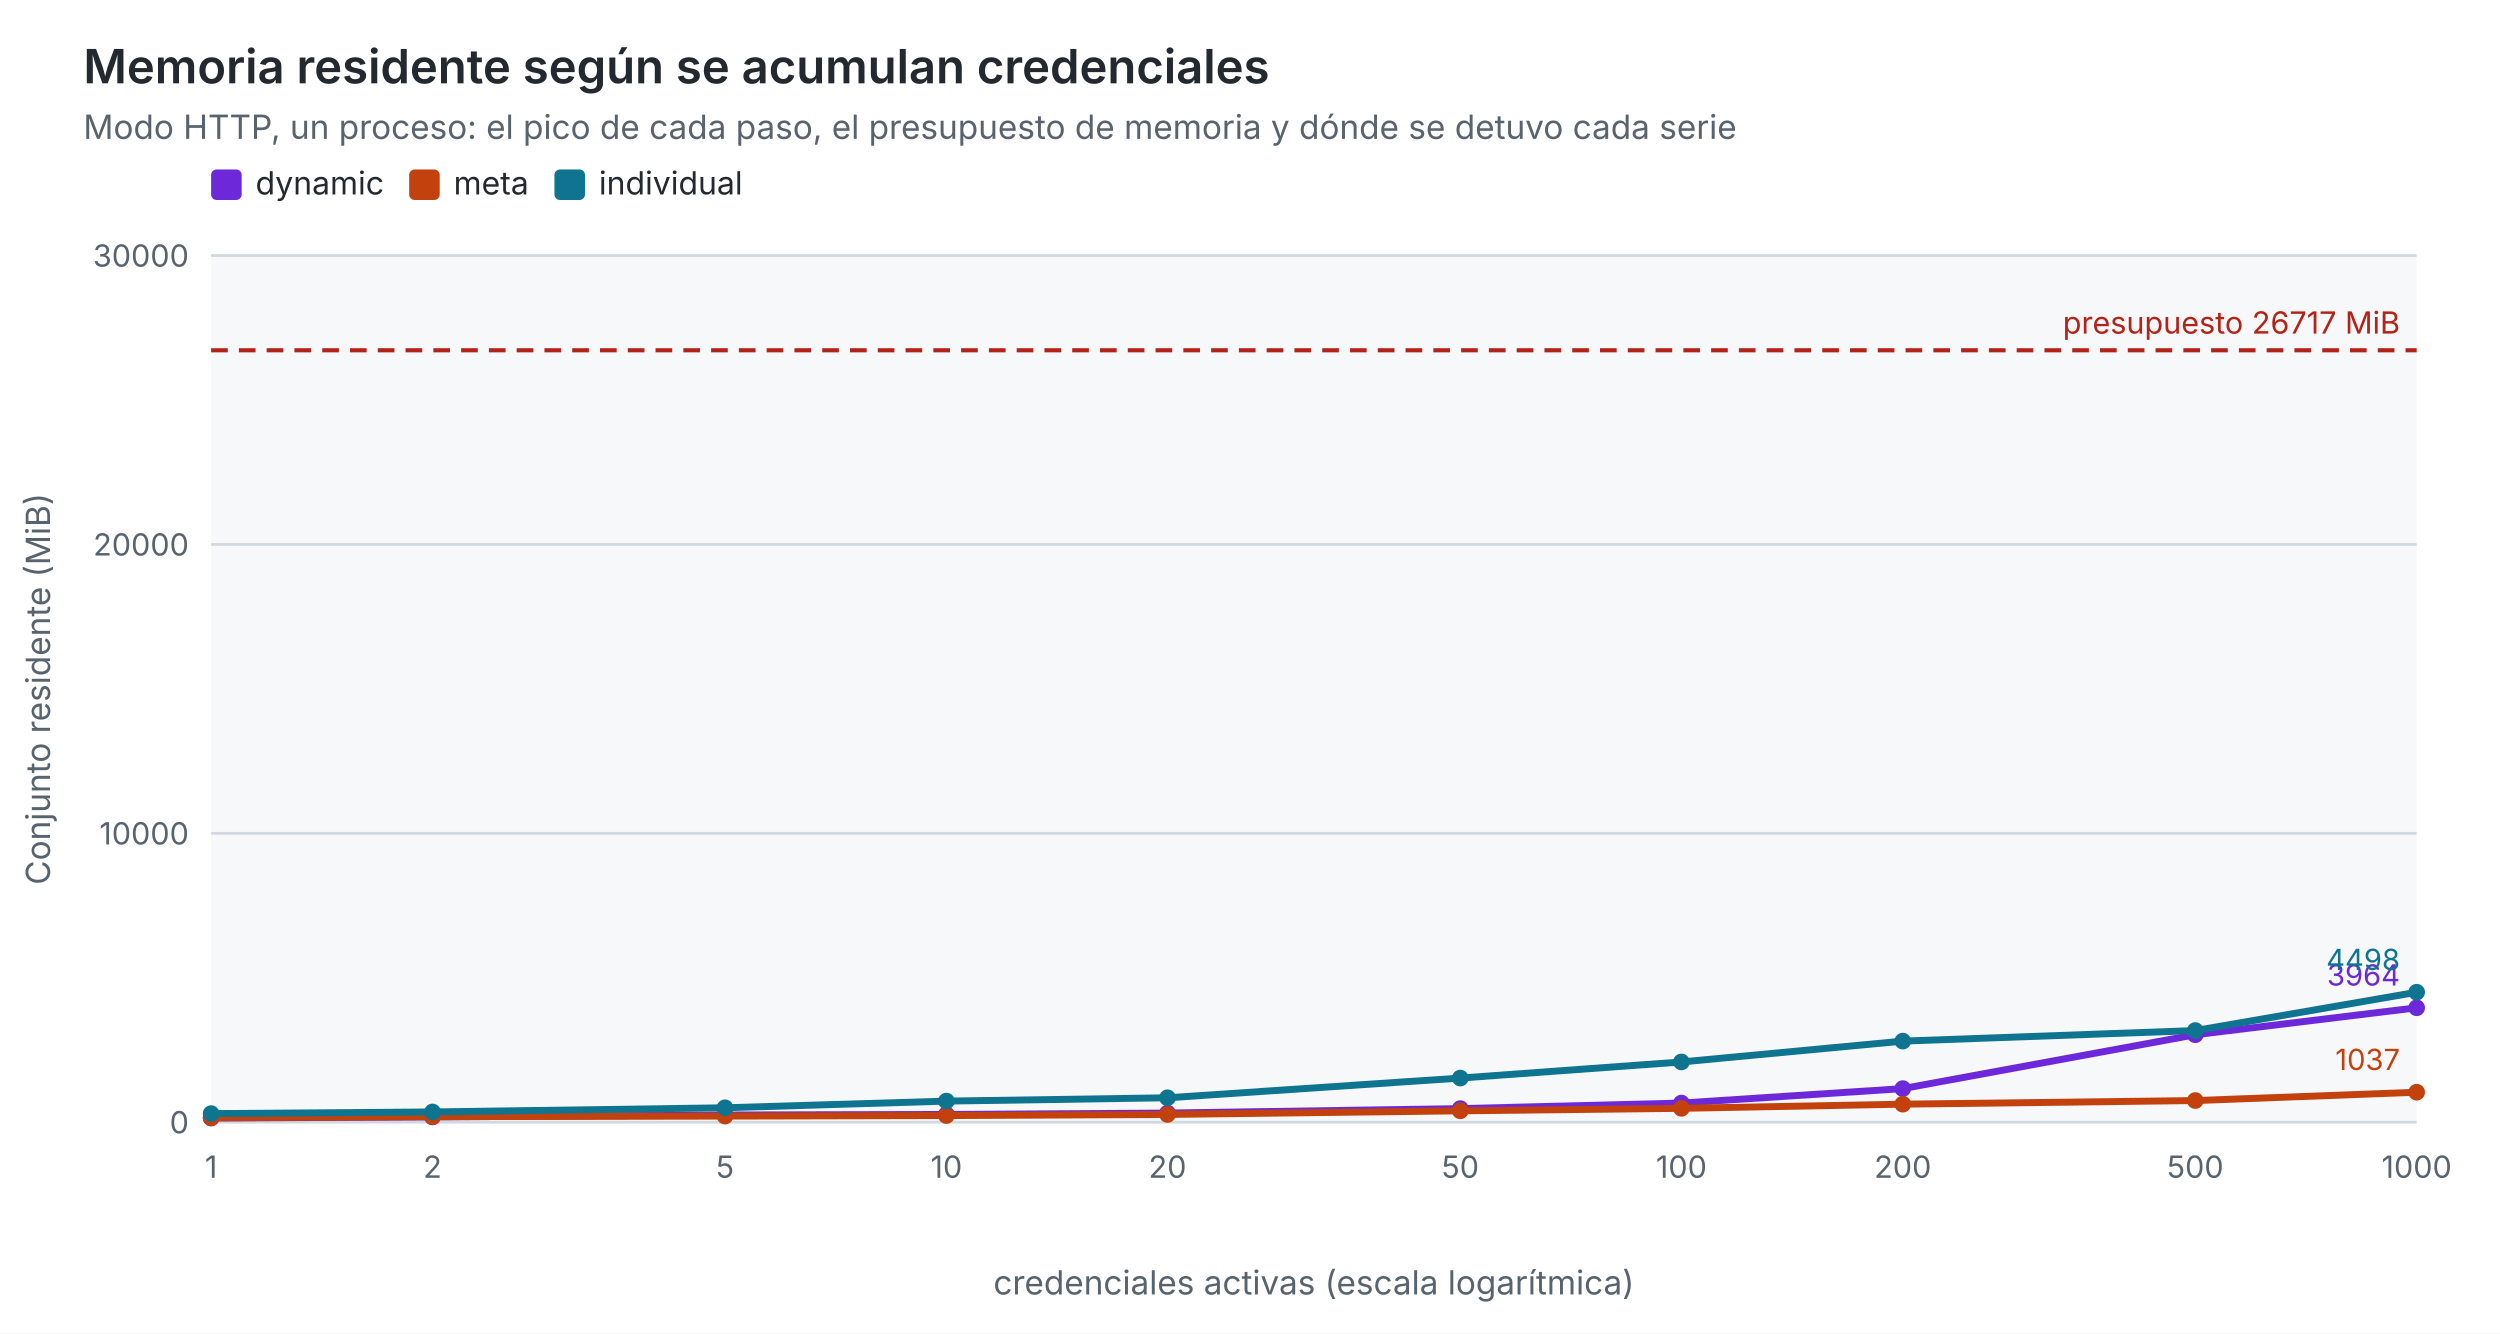
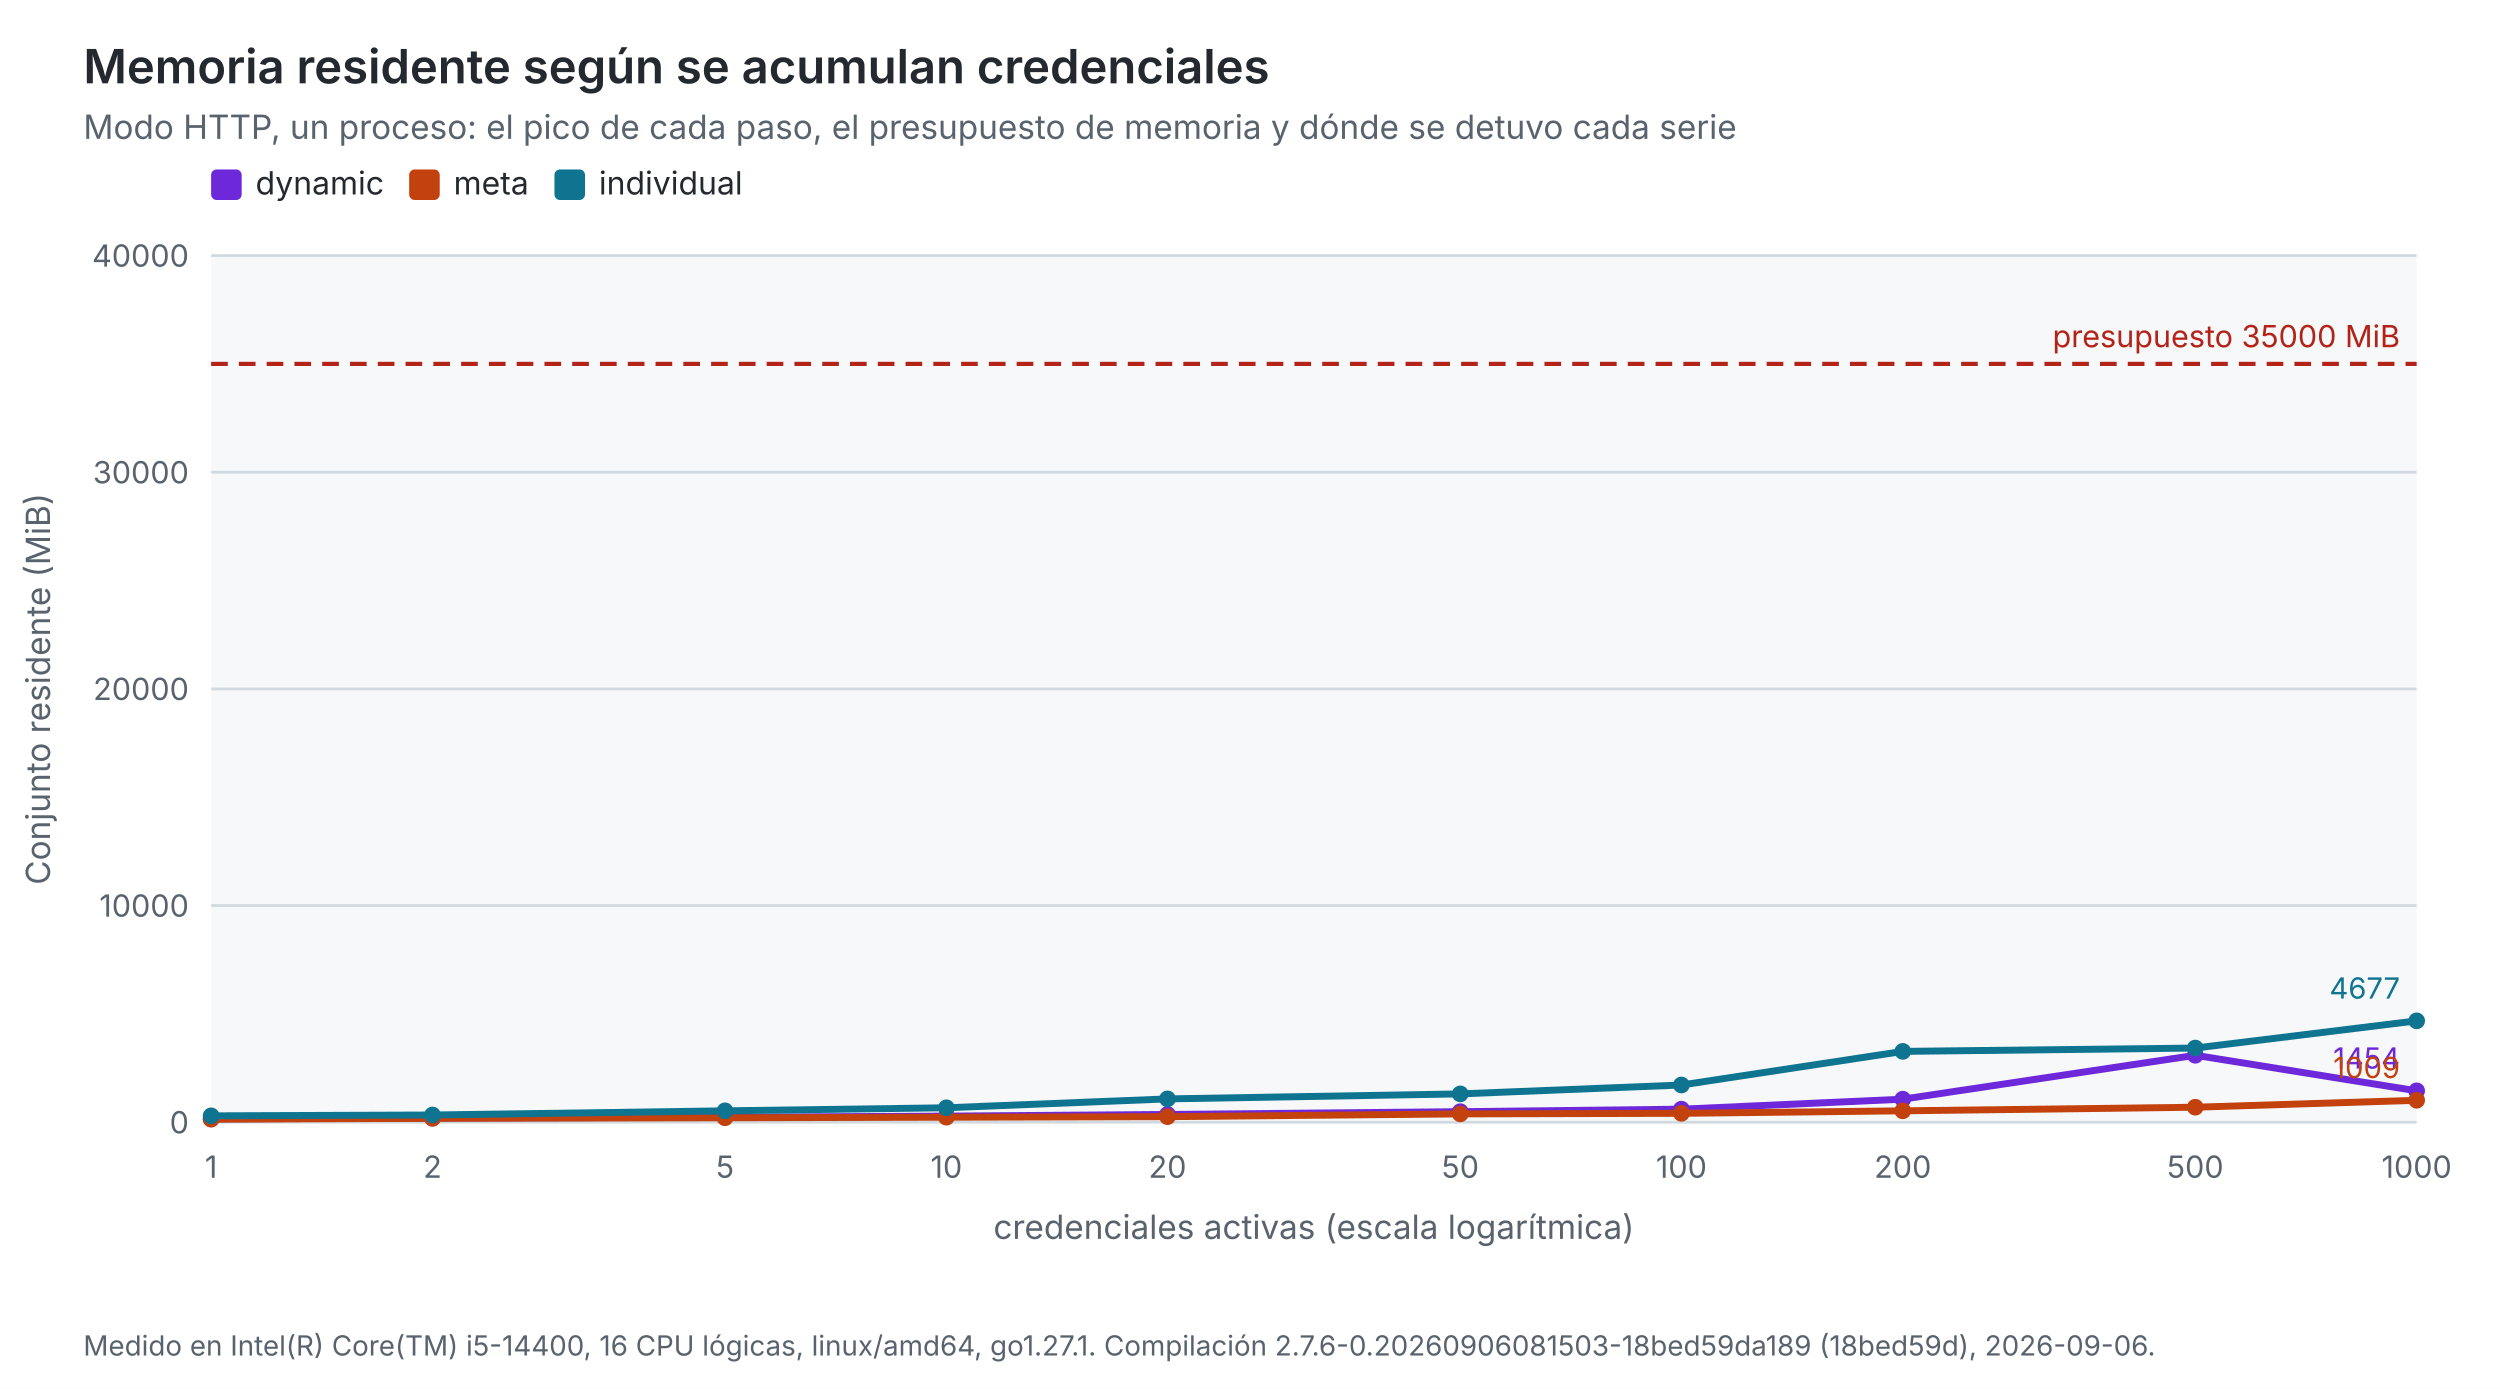
- <svg xmlns="http://www.w3.org/2000/svg" viewBox="0 0 900 480" width="900" height="480" role="img" aria-label="Memoria residente según se acumulan credenciales. Modo HTTP, un proceso: el pico de cada paso, el presupuesto de memoria y dónde se detuvo cada serie">
-   <rect width="900" height="480" fill="#ffffff" />
+ <svg xmlns="http://www.w3.org/2000/svg" viewBox="0 0 900 500" width="900" height="500" role="img" aria-label="Memoria residente según se acumulan credenciales. Modo HTTP, un proceso: el pico de cada paso, el presupuesto de memoria y dónde se detuvo cada serie. Medido en Intel(R) Core(TM) i5-14400, 16 CPU lógicas, linux/amd64, go1.27.1. Compilación 2.7.6-0.20260906081503-18bed59da189 (18bed59d), 2026-09-06.">
+   <rect width="900" height="500" fill="#ffffff" />
  <text x="30" y="30" font-family="ui-sans-serif,system-ui,-apple-system,Segoe UI,sans-serif" font-size="17" font-weight="600" fill="#24292f">Memoria residente según se acumulan credenciales</text>
  <text x="30" y="50" font-family="ui-sans-serif,system-ui,-apple-system,Segoe UI,sans-serif" font-size="12" fill="#59636e">Modo HTTP, un proceso: el pico de cada paso, el presupuesto de memoria y dónde se detuvo cada serie</text>
  <rect x="76" y="92" width="794" height="312" fill="#f6f8fa" />
  <rect x="76.0" y="61.0" width="11" height="11" rx="2" fill="#6d28d9" />
  <text x="92.0" y="70.0" font-family="ui-sans-serif,system-ui,-apple-system,Segoe UI,sans-serif" font-size="11.5" fill="#24292f">dynamic</text>
  <rect x="147.3" y="61.0" width="11" height="11" rx="2" fill="#c2410c" />
  <text x="163.3" y="70.0" font-family="ui-sans-serif,system-ui,-apple-system,Segoe UI,sans-serif" font-size="11.5" fill="#24292f">meta</text>
  <rect x="199.6" y="61.0" width="11" height="11" rx="2" fill="#0e7490" />
  <text x="215.6" y="70.0" font-family="ui-sans-serif,system-ui,-apple-system,Segoe UI,sans-serif" font-size="11.5" fill="#24292f">individual</text>
  <line x1="76" y1="404.0" x2="870" y2="404.0" stroke="#d1d9e0" stroke-width="1" />
  <text x="68" y="408.0" font-family="ui-sans-serif,system-ui,-apple-system,Segoe UI,sans-serif" font-size="11" text-anchor="end" fill="#59636e">0</text>
-   <line x1="76" y1="300.0" x2="870" y2="300.0" stroke="#d1d9e0" stroke-width="1" />
-   <text x="68" y="304.0" font-family="ui-sans-serif,system-ui,-apple-system,Segoe UI,sans-serif" font-size="11" text-anchor="end" fill="#59636e">10000</text>
-   <line x1="76" y1="196.0" x2="870" y2="196.0" stroke="#d1d9e0" stroke-width="1" />
-   <text x="68" y="200.0" font-family="ui-sans-serif,system-ui,-apple-system,Segoe UI,sans-serif" font-size="11" text-anchor="end" fill="#59636e">20000</text>
+   <line x1="76" y1="326.0" x2="870" y2="326.0" stroke="#d1d9e0" stroke-width="1" />
+   <text x="68" y="330.0" font-family="ui-sans-serif,system-ui,-apple-system,Segoe UI,sans-serif" font-size="11" text-anchor="end" fill="#59636e">10000</text>
+   <line x1="76" y1="248.0" x2="870" y2="248.0" stroke="#d1d9e0" stroke-width="1" />
+   <text x="68" y="252.0" font-family="ui-sans-serif,system-ui,-apple-system,Segoe UI,sans-serif" font-size="11" text-anchor="end" fill="#59636e">20000</text>
+   <line x1="76" y1="170.0" x2="870" y2="170.0" stroke="#d1d9e0" stroke-width="1" />
+   <text x="68" y="174.0" font-family="ui-sans-serif,system-ui,-apple-system,Segoe UI,sans-serif" font-size="11" text-anchor="end" fill="#59636e">30000</text>
  <line x1="76" y1="92.0" x2="870" y2="92.0" stroke="#d1d9e0" stroke-width="1" />
-   <text x="68" y="96.0" font-family="ui-sans-serif,system-ui,-apple-system,Segoe UI,sans-serif" font-size="11" text-anchor="end" fill="#59636e">30000</text>
+   <text x="68" y="96.0" font-family="ui-sans-serif,system-ui,-apple-system,Segoe UI,sans-serif" font-size="11" text-anchor="end" fill="#59636e">40000</text>
  <text x="18" y="248.0" font-family="ui-sans-serif,system-ui,-apple-system,Segoe UI,sans-serif" font-size="12" fill="#59636e" text-anchor="middle" transform="rotate(-90 18 248.0)">Conjunto residente (MiB)</text>
-   <text x="473.0" y="466" font-family="ui-sans-serif,system-ui,-apple-system,Segoe UI,sans-serif" font-size="12" text-anchor="middle" fill="#59636e">credenciales activas (escala logarítmica)</text>
+   <text x="473.0" y="446" font-family="ui-sans-serif,system-ui,-apple-system,Segoe UI,sans-serif" font-size="12" text-anchor="middle" fill="#59636e">credenciales activas (escala logarítmica)</text>
+   <text x="30" y="488" font-family="ui-sans-serif,system-ui,-apple-system,Segoe UI,sans-serif" font-size="10" fill="#59636e">Medido en Intel(R) Core(TM) i5-14400, 16 CPU lógicas, linux/amd64, go1.27.1. Compilación 2.7.6-0.20260906081503-18bed59da189 (18bed59d), 2026-09-06.</text>
  <text x="76.0" y="424" font-family="ui-sans-serif,system-ui,-apple-system,Segoe UI,sans-serif" font-size="11" text-anchor="middle" fill="#59636e">1</text>
  <text x="155.7" y="424" font-family="ui-sans-serif,system-ui,-apple-system,Segoe UI,sans-serif" font-size="11" text-anchor="middle" fill="#59636e">2</text>
  <text x="261.0" y="424" font-family="ui-sans-serif,system-ui,-apple-system,Segoe UI,sans-serif" font-size="11" text-anchor="middle" fill="#59636e">5</text>
  <text x="340.7" y="424" font-family="ui-sans-serif,system-ui,-apple-system,Segoe UI,sans-serif" font-size="11" text-anchor="middle" fill="#59636e">10</text>
  <text x="420.3" y="424" font-family="ui-sans-serif,system-ui,-apple-system,Segoe UI,sans-serif" font-size="11" text-anchor="middle" fill="#59636e">20</text>
  <text x="525.7" y="424" font-family="ui-sans-serif,system-ui,-apple-system,Segoe UI,sans-serif" font-size="11" text-anchor="middle" fill="#59636e">50</text>
  <text x="605.3" y="424" font-family="ui-sans-serif,system-ui,-apple-system,Segoe UI,sans-serif" font-size="11" text-anchor="middle" fill="#59636e">100</text>
  <text x="685.0" y="424" font-family="ui-sans-serif,system-ui,-apple-system,Segoe UI,sans-serif" font-size="11" text-anchor="middle" fill="#59636e">200</text>
  <text x="790.3" y="424" font-family="ui-sans-serif,system-ui,-apple-system,Segoe UI,sans-serif" font-size="11" text-anchor="middle" fill="#59636e">500</text>
  <text x="870.0" y="424" font-family="ui-sans-serif,system-ui,-apple-system,Segoe UI,sans-serif" font-size="11" text-anchor="middle" fill="#59636e">1000</text>
-   <path d="M76.0,402.5L155.7,402.1L261.0,401.4L340.7,401.2L420.3,400.7L525.7,399.1L605.3,397.1L685.0,391.9L790.3,372.5L870.0,362.8" fill="none" stroke="#6d28d9" stroke-width="2.5" stroke-linejoin="round" />
-   <circle cx="76.0" cy="402.5" r="3" fill="#6d28d9" />
-   <circle cx="155.7" cy="402.1" r="3" fill="#6d28d9" />
-   <circle cx="261.0" cy="401.4" r="3" fill="#6d28d9" />
-   <circle cx="340.7" cy="401.2" r="3" fill="#6d28d9" />
-   <circle cx="420.3" cy="400.7" r="3" fill="#6d28d9" />
-   <circle cx="525.7" cy="399.1" r="3" fill="#6d28d9" />
-   <circle cx="605.3" cy="397.1" r="3" fill="#6d28d9" />
-   <circle cx="685.0" cy="391.9" r="3" fill="#6d28d9" />
-   <circle cx="790.3" cy="372.5" r="3" fill="#6d28d9" />
-   <circle cx="870.0" cy="362.8" r="3" fill="#6d28d9" />
-   <text x="864.0" y="354.8" font-family="ui-sans-serif,system-ui,-apple-system,Segoe UI,sans-serif" font-size="10.5" text-anchor="end" fill="#6d28d9">3964</text>
-   <path d="M76.0,402.4L155.7,402.0L261.0,401.8L340.7,401.6L420.3,401.2L525.7,399.9L605.3,399.0L685.0,397.5L790.3,396.2L870.0,393.2" fill="none" stroke="#c2410c" stroke-width="2.5" stroke-linejoin="round" />
-   <circle cx="76.0" cy="402.4" r="3" fill="#c2410c" />
-   <circle cx="155.7" cy="402.0" r="3" fill="#c2410c" />
-   <circle cx="261.0" cy="401.8" r="3" fill="#c2410c" />
-   <circle cx="340.7" cy="401.6" r="3" fill="#c2410c" />
-   <circle cx="420.3" cy="401.2" r="3" fill="#c2410c" />
-   <circle cx="525.7" cy="399.9" r="3" fill="#c2410c" />
-   <circle cx="605.3" cy="399.0" r="3" fill="#c2410c" />
-   <circle cx="685.0" cy="397.5" r="3" fill="#c2410c" />
-   <circle cx="790.3" cy="396.2" r="3" fill="#c2410c" />
-   <circle cx="870.0" cy="393.2" r="3" fill="#c2410c" />
-   <text x="864.0" y="385.2" font-family="ui-sans-serif,system-ui,-apple-system,Segoe UI,sans-serif" font-size="10.5" text-anchor="end" fill="#c2410c">1037</text>
-   <path d="M76.0,400.9L155.7,400.3L261.0,398.8L340.7,396.4L420.3,395.2L525.7,388.1L605.3,382.3L685.0,374.8L790.3,371.0L870.0,357.2" fill="none" stroke="#0e7490" stroke-width="2.5" stroke-linejoin="round" />
-   <circle cx="76.0" cy="400.9" r="3" fill="#0e7490" />
-   <circle cx="155.7" cy="400.3" r="3" fill="#0e7490" />
-   <circle cx="261.0" cy="398.8" r="3" fill="#0e7490" />
-   <circle cx="340.7" cy="396.4" r="3" fill="#0e7490" />
-   <circle cx="420.3" cy="395.2" r="3" fill="#0e7490" />
-   <circle cx="525.7" cy="388.1" r="3" fill="#0e7490" />
-   <circle cx="605.3" cy="382.3" r="3" fill="#0e7490" />
-   <circle cx="685.0" cy="374.8" r="3" fill="#0e7490" />
-   <circle cx="790.3" cy="371.0" r="3" fill="#0e7490" />
-   <circle cx="870.0" cy="357.2" r="3" fill="#0e7490" />
-   <text x="864.0" y="349.2" font-family="ui-sans-serif,system-ui,-apple-system,Segoe UI,sans-serif" font-size="10.5" text-anchor="end" fill="#0e7490">4498</text>
-   <line x1="76" y1="126.1" x2="870" y2="126.1" stroke="#b42318" stroke-width="1.5" stroke-dasharray="6 4" />
-   <text x="864" y="120.1" font-family="ui-sans-serif,system-ui,-apple-system,Segoe UI,sans-serif" font-size="11" text-anchor="end" fill="#b42318">presupuesto 26717 MiB</text>
+   <path d="M76.0,402.8L155.7,402.5L261.0,402.2L340.7,401.8L420.3,401.2L525.7,400.2L605.3,399.3L685.0,395.7L790.3,379.9L870.0,392.7" fill="none" stroke="#6d28d9" stroke-width="2.5" stroke-linejoin="round" />
+   <circle cx="76.0" cy="402.8" r="3" fill="#6d28d9" />
+   <circle cx="155.7" cy="402.5" r="3" fill="#6d28d9" />
+   <circle cx="261.0" cy="402.2" r="3" fill="#6d28d9" />
+   <circle cx="340.7" cy="401.8" r="3" fill="#6d28d9" />
+   <circle cx="420.3" cy="401.2" r="3" fill="#6d28d9" />
+   <circle cx="525.7" cy="400.2" r="3" fill="#6d28d9" />
+   <circle cx="605.3" cy="399.3" r="3" fill="#6d28d9" />
+   <circle cx="685.0" cy="395.7" r="3" fill="#6d28d9" />
+   <circle cx="790.3" cy="379.9" r="3" fill="#6d28d9" />
+   <circle cx="870.0" cy="392.7" r="3" fill="#6d28d9" />
+   <text x="864.0" y="384.7" font-family="ui-sans-serif,system-ui,-apple-system,Segoe UI,sans-serif" font-size="10.5" text-anchor="end" fill="#6d28d9">1454</text>
+   <path d="M76.0,402.9L155.7,402.6L261.0,402.4L340.7,402.2L420.3,402.0L525.7,401.0L605.3,400.8L685.0,399.9L790.3,398.6L870.0,396.1" fill="none" stroke="#c2410c" stroke-width="2.5" stroke-linejoin="round" />
+   <circle cx="76.0" cy="402.9" r="3" fill="#c2410c" />
+   <circle cx="155.7" cy="402.6" r="3" fill="#c2410c" />
+   <circle cx="261.0" cy="402.4" r="3" fill="#c2410c" />
+   <circle cx="340.7" cy="402.2" r="3" fill="#c2410c" />
+   <circle cx="420.3" cy="402.0" r="3" fill="#c2410c" />
+   <circle cx="525.7" cy="401.0" r="3" fill="#c2410c" />
+   <circle cx="605.3" cy="400.8" r="3" fill="#c2410c" />
+   <circle cx="685.0" cy="399.9" r="3" fill="#c2410c" />
+   <circle cx="790.3" cy="398.6" r="3" fill="#c2410c" />
+   <circle cx="870.0" cy="396.1" r="3" fill="#c2410c" />
+   <text x="864.0" y="388.1" font-family="ui-sans-serif,system-ui,-apple-system,Segoe UI,sans-serif" font-size="10.5" text-anchor="end" fill="#c2410c">1009</text>
+   <path d="M76.0,401.7L155.7,401.4L261.0,399.9L340.7,398.8L420.3,395.6L525.7,393.8L605.3,390.6L685.0,378.5L790.3,377.3L870.0,367.5" fill="none" stroke="#0e7490" stroke-width="2.5" stroke-linejoin="round" />
+   <circle cx="76.0" cy="401.7" r="3" fill="#0e7490" />
+   <circle cx="155.7" cy="401.4" r="3" fill="#0e7490" />
+   <circle cx="261.0" cy="399.9" r="3" fill="#0e7490" />
+   <circle cx="340.7" cy="398.8" r="3" fill="#0e7490" />
+   <circle cx="420.3" cy="395.6" r="3" fill="#0e7490" />
+   <circle cx="525.7" cy="393.8" r="3" fill="#0e7490" />
+   <circle cx="605.3" cy="390.6" r="3" fill="#0e7490" />
+   <circle cx="685.0" cy="378.5" r="3" fill="#0e7490" />
+   <circle cx="790.3" cy="377.3" r="3" fill="#0e7490" />
+   <circle cx="870.0" cy="367.5" r="3" fill="#0e7490" />
+   <text x="864.0" y="359.5" font-family="ui-sans-serif,system-ui,-apple-system,Segoe UI,sans-serif" font-size="10.5" text-anchor="end" fill="#0e7490">4677</text>
+   <line x1="76" y1="131.0" x2="870" y2="131.0" stroke="#b42318" stroke-width="1.5" stroke-dasharray="6 4" />
+   <text x="864" y="125.0" font-family="ui-sans-serif,system-ui,-apple-system,Segoe UI,sans-serif" font-size="11" text-anchor="end" fill="#b42318">presupuesto 35000 MiB</text>
</svg>
